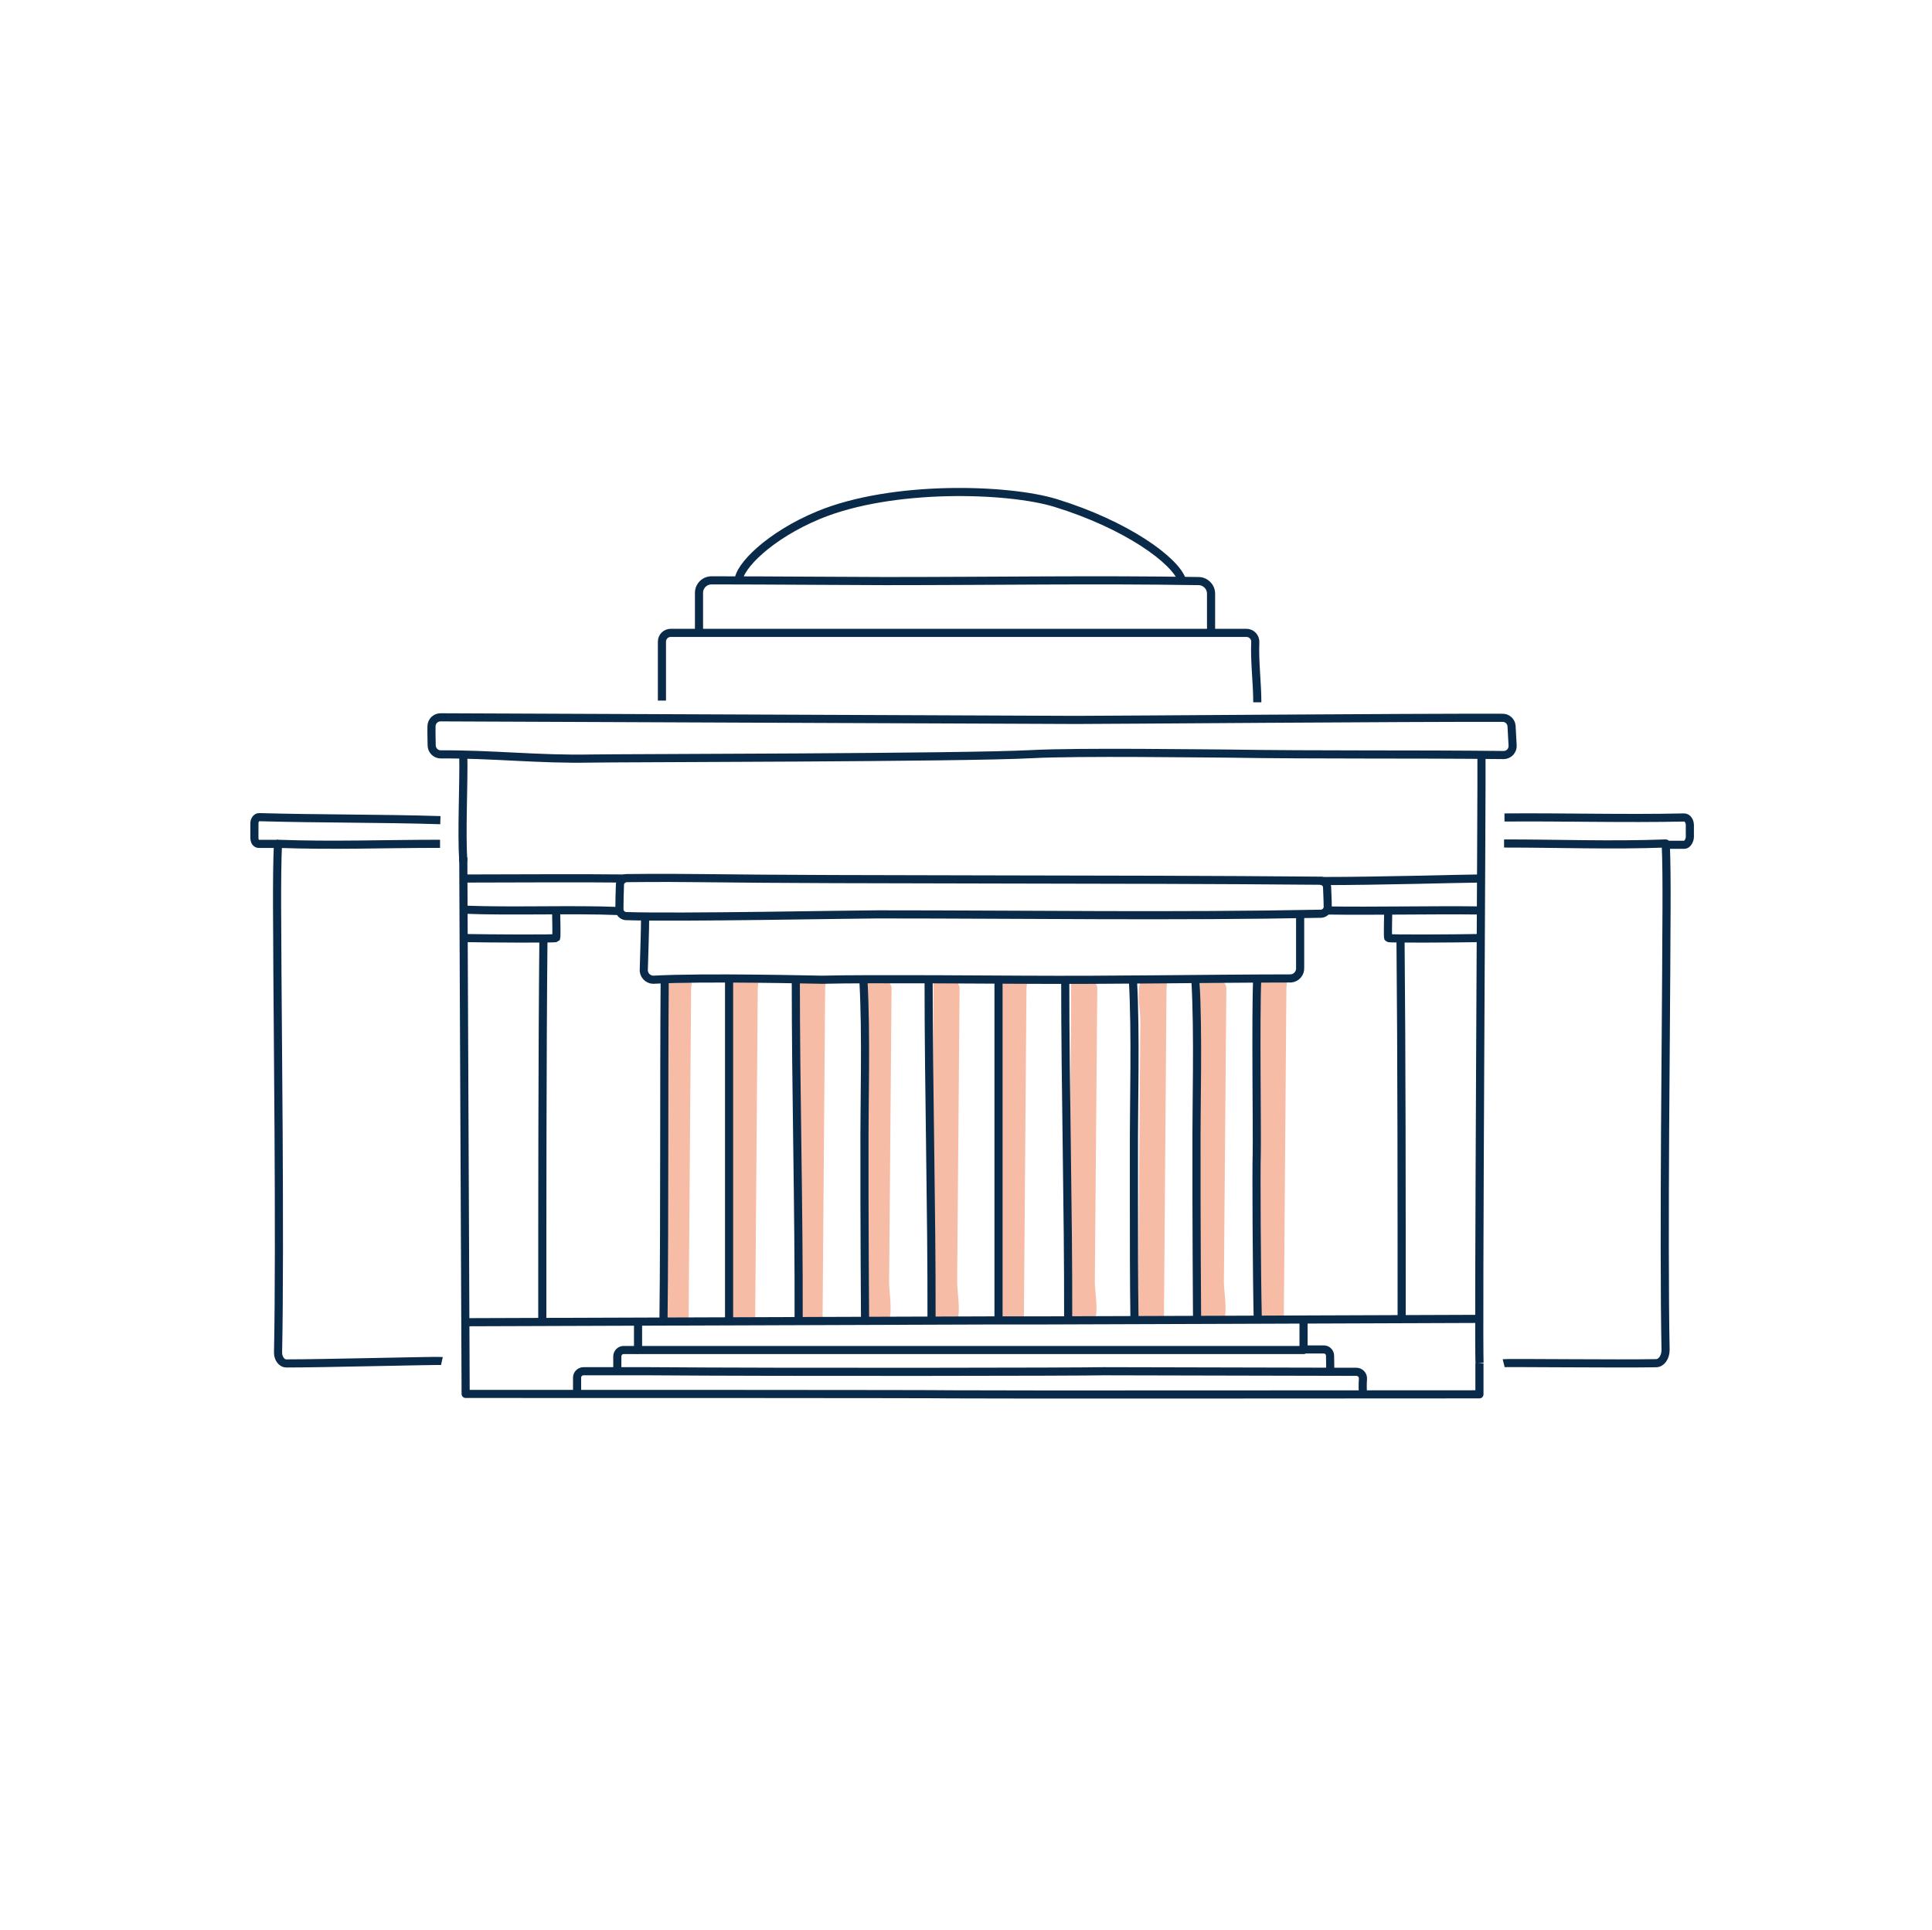
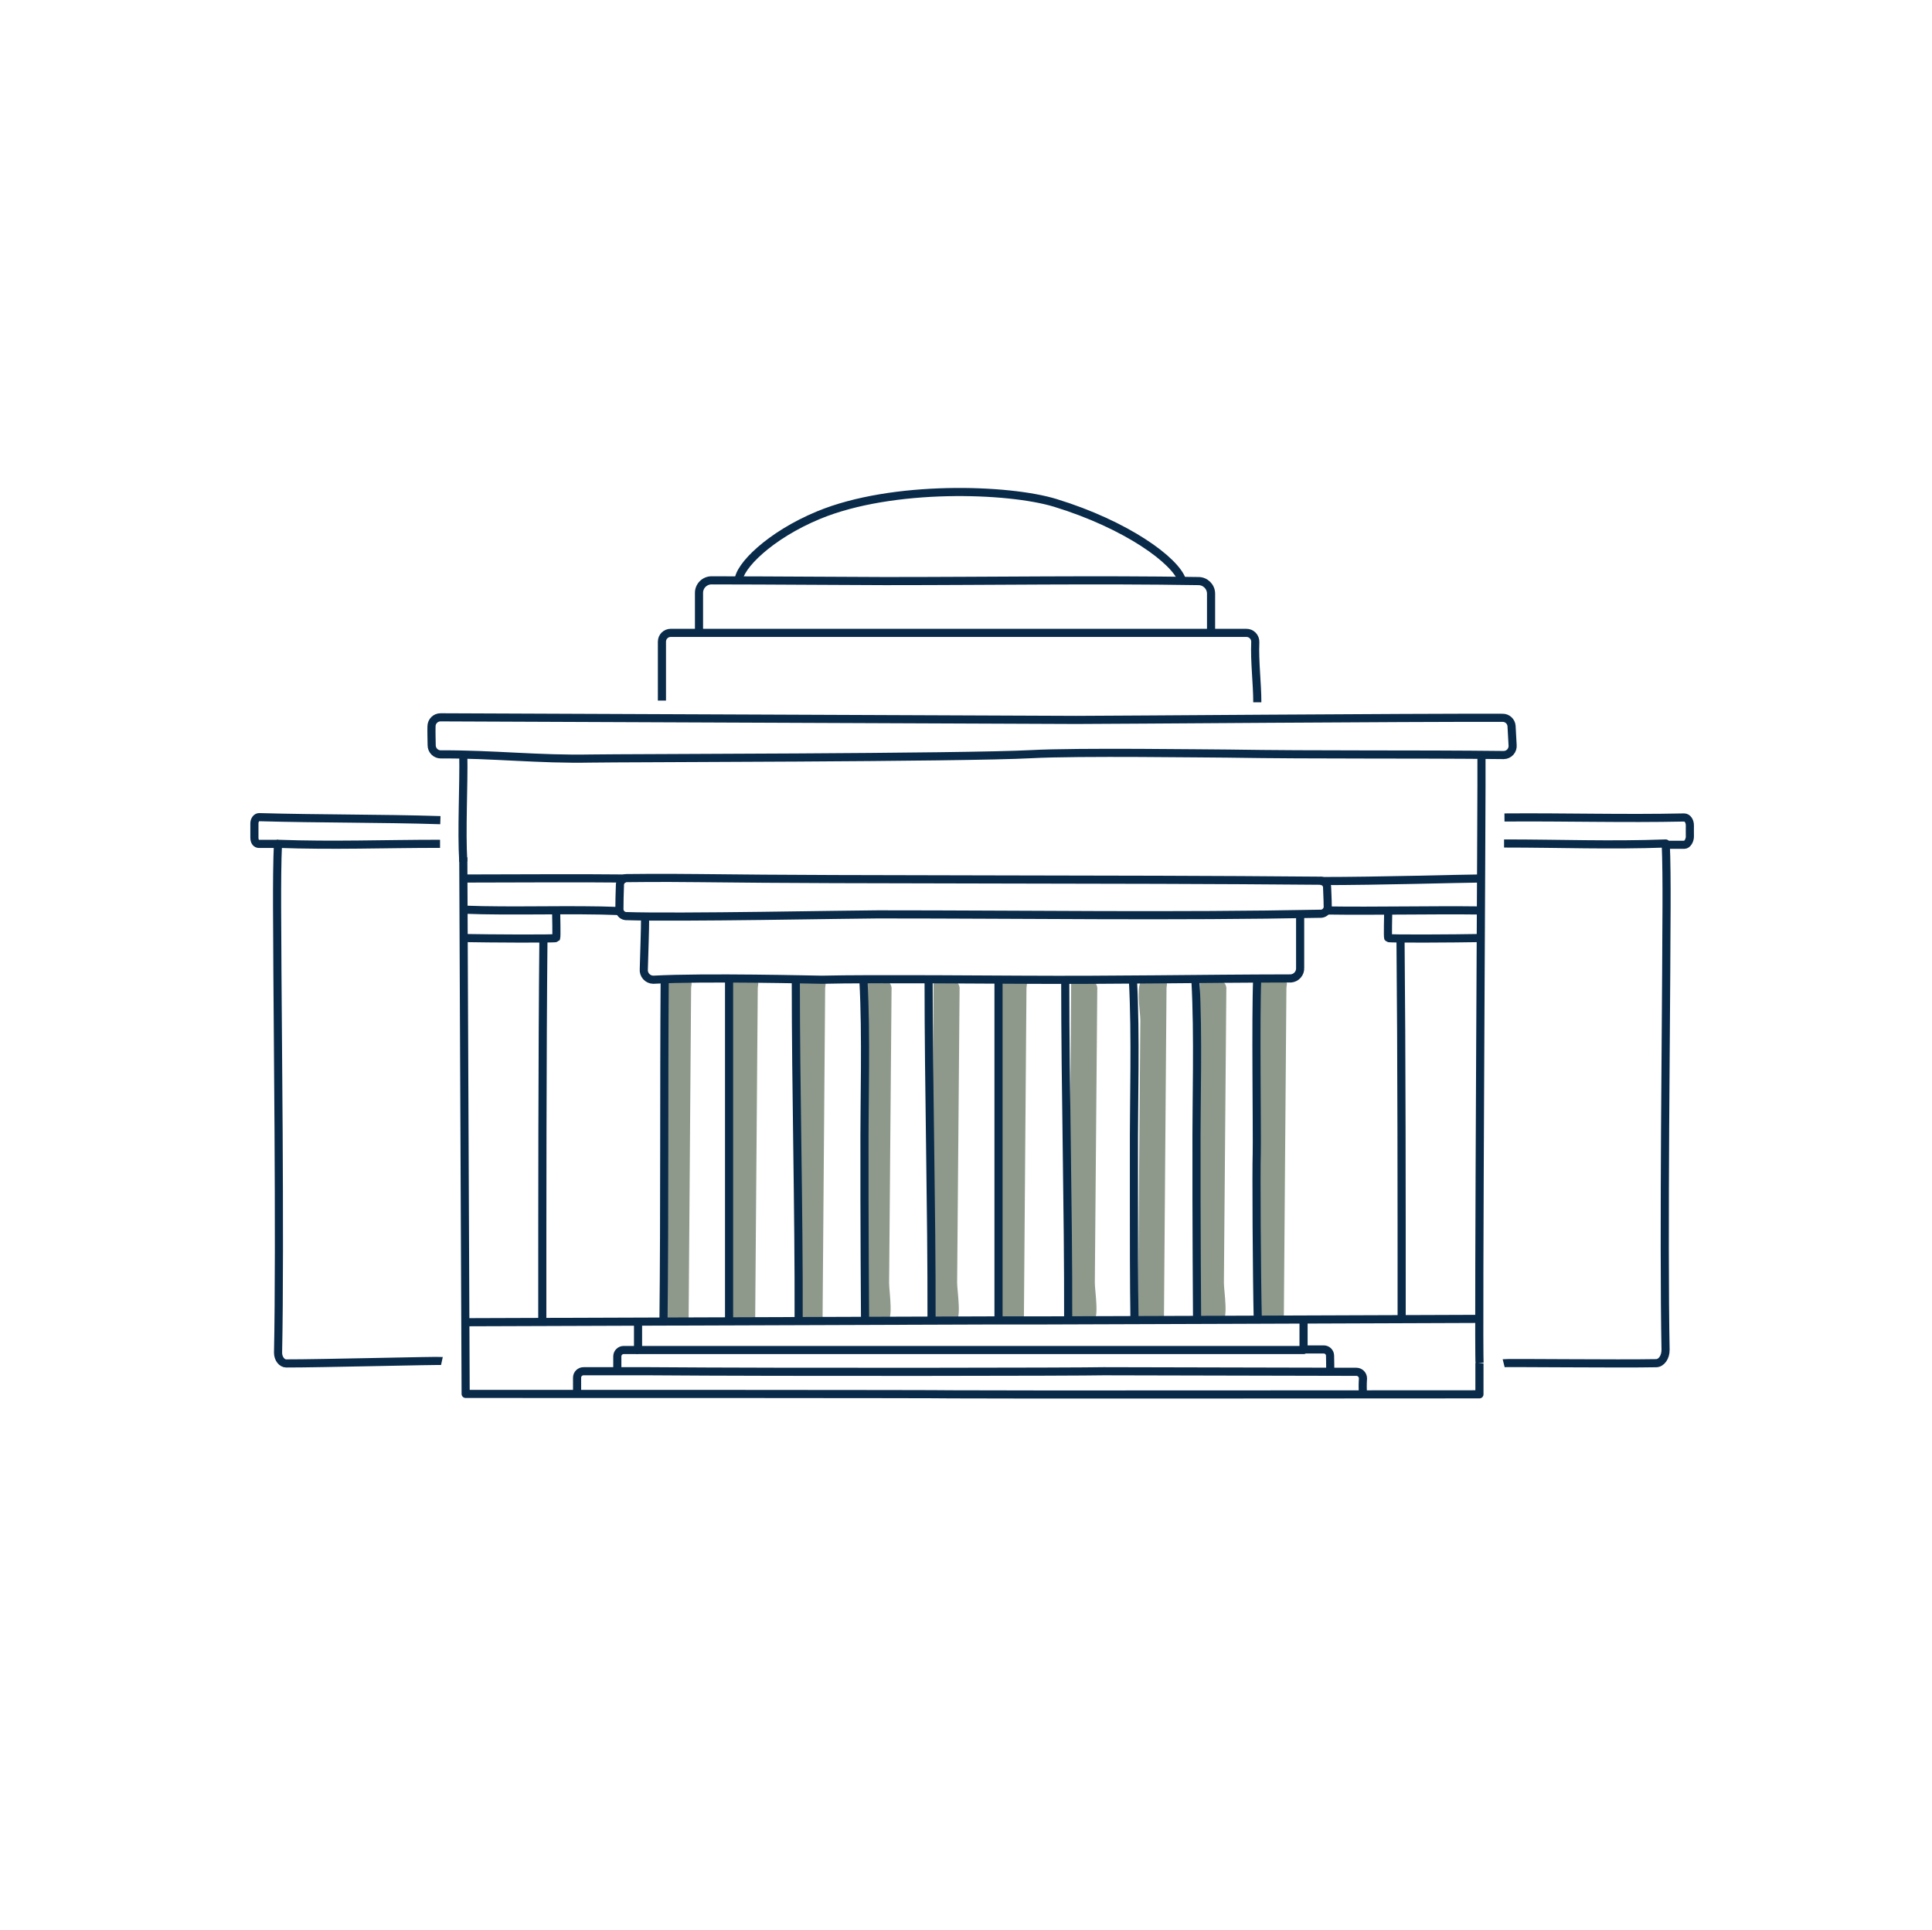
<svg xmlns="http://www.w3.org/2000/svg" viewBox="0 0 237.7 237.32">
  <defs>
-     <style>.cls-1{isolation:isolate;}.cls-2{opacity:0.73;}.cls-3{opacity:0.75;}.cls-4{opacity:0.04;mix-blend-mode:multiply;}.cls-5{opacity:0.8;}.cls-6{opacity:0.1;mix-blend-mode:hue;}.cls-7{opacity:0.85;}.cls-8{opacity:0.88;}.cls-9{opacity:0.95;}.cls-10{opacity:0.83;}.cls-11{opacity:0.93;}.cls-12{opacity:0.46;}.cls-13{fill:#f7bca5;}.cls-14{fill:none;stroke:#092a49;stroke-linejoin:round;}</style>
+     <style>.cls-1{isolation:isolate;}.cls-2{opacity:0.73;}.cls-3{opacity:0.75;}.cls-4{opacity:0.04;mix-blend-mode:multiply;}.cls-5{opacity:0.8;}.cls-6{opacity:0.1;mix-blend-mode:hue;}.cls-7{opacity:0.85;}.cls-8{opacity:0.88;}.cls-9{opacity:0.95;}.cls-10{opacity:0.83;}.cls-11{opacity:0.93;}.cls-12{opacity:0.46;}.cls-13{fill:#8e998b;}.cls-14{fill:none;stroke:#092a49;stroke-linejoin:round;}</style>
  </defs>
  <g class="cls-1">
    <g id="ICONS">
      <g id="PINK_BKGD" data-name="PINK BKGD">
        <path class="cls-13" d="M81.51,161.56a1.07,1.07,0,0,0,.2.77,1.05,1.05,0,0,0,.65.21l2.36.21.31-41.2c0-.27.18-.74-.08-.8a9.88,9.88,0,0,0-2.75-.16c-1.06.11-.38,3.86-.39,4.93l-.1,12Z" />
        <path class="cls-13" d="M89.71,161.56a1.07,1.07,0,0,0,.2.77,1,1,0,0,0,.65.21l2.35.21.32-41.2c0-.27.18-.74-.09-.8a9.85,9.85,0,0,0-2.75-.16c-1,.11-.37,3.86-.38,4.93l-.1,12Z" />
        <path class="cls-13" d="M98,161.56a1.07,1.07,0,0,0,.2.77,1,1,0,0,0,.65.21l2.35.21.32-41.2c0-.27.18-.74-.08-.8a9.88,9.88,0,0,0-2.75-.16c-1.06.11-.38,3.86-.39,4.93l-.1,12Z" />
        <path class="cls-13" d="M154.75,161.56a1.07,1.07,0,0,0,.2.77,1,1,0,0,0,.65.21l2.35.21.32-41.2c0-.27.18-.74-.08-.8a9.92,9.92,0,0,0-2.76-.16c-1.05.11-.37,3.86-.38,4.93l-.1,12Z" />
        <path class="cls-13" d="M122.77,161.56a1.07,1.07,0,0,0,.2.77,1,1,0,0,0,.65.21l2.35.21.32-41.2c0-.27.18-.74-.09-.8a9.85,9.85,0,0,0-2.75-.16c-1,.11-.37,3.86-.38,4.93l-.1,12Z" />
        <path class="cls-13" d="M140,161.56a1.07,1.07,0,0,0,.2.77,1,1,0,0,0,.65.21l2.35.21.32-41.2c0-.27.18-.74-.09-.8a9.85,9.85,0,0,0-2.75-.16c-1.05.11-.37,3.86-.38,4.93l-.1,12Z" />
        <path class="cls-13" d="M109.69,121.74a1.08,1.08,0,0,0-.2-.77,1,1,0,0,0-.65-.21l-2.35-.2-.32,41.19c0,.27-.18.74.09.81a10.24,10.24,0,0,0,2.75.15c1-.11.37-3.86.38-4.93l.1-11.95Z" />
        <path class="cls-13" d="M118.06,121.74a1.08,1.08,0,0,0-.2-.77,1,1,0,0,0-.65-.21l-2.35-.2-.32,41.19c0,.27-.18.74.09.81a10.24,10.24,0,0,0,2.75.15c1.05-.11.37-3.86.38-4.93l.1-11.95Z" />
        <path class="cls-13" d="M135,121.74a1.08,1.08,0,0,0-.2-.77,1.05,1.05,0,0,0-.65-.21l-2.36-.2-.31,41.19c0,.27-.18.74.08.81a10.28,10.28,0,0,0,2.75.15c1.06-.11.38-3.86.39-4.93l.1-11.95Z" />
        <path class="cls-13" d="M150.88,121.74a1.08,1.08,0,0,0-.2-.77,1.05,1.05,0,0,0-.65-.21l-2.36-.2-.31,41.19c0,.27-.18.74.08.81a10.28,10.28,0,0,0,2.75.15c1.06-.11.38-3.86.39-4.93l.1-11.95Z" />
      </g>
      <g id="LINES">
        <path class="cls-14" d="M54.37,167.42c-.32-.07-15,.31-19.16.3-.53,0-1-.59-1-1.32.28-13.33-.08-43.68-.08-46.93,0-4-.13-11.61.07-15.67,6.92.25,12.91,0,19.94,0" />
        <path class="cls-14" d="M54.18,100.89c-7.39-.23-14.91-.16-22.3-.37-.32,0-.59.36-.58.8,0,.62,0,1.15,0,1.7s.25.79.56.79c1.07,0,1.92,0,2.37,0" />
        <path class="cls-14" d="M57,106c-.24-3.83.08-9.41,0-13.24" />
        <path class="cls-14" d="M57.37,162.65l64.18-.22,6.08,0,24-.08,30.28-.11" />
        <path class="cls-14" d="M162.46,108.38c7.48,0,16.78-.29,19.49-.31" />
        <path class="cls-14" d="M56.93,108.07c5.87,0,14.13-.07,20.06,0" />
        <path class="cls-14" d="M76.21,111.75a.87.87,0,0,0,.76.94c6.21.22,27.94-.21,31-.21,18.91,0,36.3.28,54.6-.08a.88.88,0,0,0,.78-1c0-.81-.05-1.34-.07-2.17a.85.85,0,0,0-.78-.89c-25.49-.23-56.91-.08-76.46-.32-5.52-.06-8,0-9,0a.87.87,0,0,0-.77.94C76.23,110.23,76.21,110.72,76.21,111.75Z" />
        <path class="cls-14" d="M79.37,112.75c0,1.84-.11,4.35-.16,6.45a1.19,1.19,0,0,0,1.16,1.32c6.38-.35,20,0,20.75,0,5.87-.15,22.77,0,24.66,0,11.7.07,21.38-.14,33.05-.16a1.24,1.24,0,0,0,1.13-1.31c0-2.12,0-4.88,0-6.63" />
        <path class="cls-14" d="M57,115.39c3.21.06,11.33.11,11.42,0s0-2.83,0-3.51" />
        <path class="cls-14" d="M66.72,162.65c0-14.45,0-32.72.14-47.19" />
        <path class="cls-14" d="M185,167.69c.28-.07,14.33.09,18.75,0,.66,0,1.18-.75,1.17-1.65-.27-13.49.09-43.39.08-46.61,0-4,.13-11.61-.06-15.67-6.9.25-12.88,0-19.89,0" />
        <path class="cls-14" d="M185.1,100.56c7.38-.06,14.79.16,22.11,0,.39,0,.71.43.7,1s0,.92,0,1.36-.3,1-.68,1H205" />
        <path class="cls-14" d="M182.22,115.39c-3.21.06-11.33.11-11.42,0s0-2.83,0-3.51" />
        <path class="cls-14" d="M172.45,162.31c0-14.45,0-32.38-.14-46.85" />
        <path class="cls-14" d="M57.07,111.9c5.88.24,13.27-.07,19.15.17" />
        <path class="cls-14" d="M163.28,112c6.06.09,12.86-.08,18.92,0" />
        <path class="cls-14" d="M81.44,86.18c0-2.31,0-4.88,0-7.26a1.08,1.08,0,0,1,1.08-1.07l70.81,0A1.09,1.09,0,0,1,154.44,79c-.1,2.39.25,5.08.25,7.39" />
        <path class="cls-14" d="M86,77.85c0-1.21,0-3.27,0-4.92a1.54,1.54,0,0,1,1.55-1.54c6.55,0,19.54.1,21.33.09,13.75,0,25.77-.2,38.55,0A1.55,1.55,0,0,1,149,73c0,1.63,0,3.32,0,4.89" />
        <path class="cls-14" d="M90.88,71.43c0-1.7,3.78-5.56,9.85-8.07,9.09-3.75,23.33-3.27,29.13-1.49,8.71,2.67,14.81,7.09,15.58,9.56" />
        <path class="cls-14" d="M53.09,89.33a1.11,1.11,0,0,1,1.12-1.09l78.22.32c4,0,41.3-.3,52.44-.26a1.09,1.09,0,0,1,1.1,1l.13,2.36A1.11,1.11,0,0,1,185,92.88c-11.33-.13-22.68,0-34-.18-2.29,0-18.36-.24-24.1.07-8.36.45-50.38.47-54.16.54-6.49.13-12.11-.55-18.5-.51a1.12,1.12,0,0,1-1.13-1.13C53.1,90.92,53.07,90.08,53.09,89.33Z" />
        <path class="cls-14" d="M182.27,92.88c.06,2.27-.41,73.7-.23,74.81" />
        <path class="cls-14" d="M57,105.47c0,1.31.29,64.67.29,66,15.11,0,58.31,0,59.73.05,7.51.05,47.1,0,65,0,0-1.3,0-2.51,0-3.81" />
        <path class="cls-14" d="M78.5,162.6v3.47l25,0c19,0,37.93,0,56.88,0,0-.89,0-2.86,0-3.76" />
        <path class="cls-14" d="M160.37,166h2.5a.77.77,0,0,1,.77.76c0,.67.05,1.43,0,2" />
        <path class="cls-14" d="M71,171.42c0-.52,0-1.28,0-1.95a.79.79,0,0,1,.8-.79c2.74,0,5.6,0,8.14,0,16.65.13,53.25.07,55.85,0,2.18,0,24.06.06,31.1.07a.81.81,0,0,1,.8.84,12.64,12.64,0,0,0,0,1.84" />
        <path class="cls-14" d="M78.5,166.07c-.48,0-1.16,0-1.77,0a.78.78,0,0,0-.78.77c0,.63,0,1.29,0,1.85" />
        <path class="cls-14" d="M81.78,120.4c-.1,13.76,0,28.56-.15,42.2" />
        <path class="cls-14" d="M89.7,120.5v42" />
        <path class="cls-14" d="M106.23,120.59c.38,7,.09,14.72.13,21.71l0,5.28c0,4.62.05,10.19.07,14.81" />
        <path class="cls-14" d="M114.25,120.5c0,13.7.39,28,.36,41.84" />
        <path class="cls-14" d="M97.91,120.5c0,13.7.39,28,.35,41.84" />
        <path class="cls-14" d="M122.85,120.5v42" />
        <path class="cls-14" d="M139.39,120.59c.37,7,.09,14.72.12,21.71l0,5.28c0,4.62,0,10.19.07,14.81" />
        <path class="cls-14" d="M147.08,120.59c.38,7,.09,14.72.13,21.71l0,5.28c0,4.62.05,10.19.07,14.81" />
        <path class="cls-14" d="M131.06,120.5c0,13.7.39,28,.36,41.84" />
        <path class="cls-14" d="M154.68,120.39c-.21,4.72,0,18.9-.06,21.58-.07,1.82,0,15,.13,20.46" />
      </g>
    </g>
  </g>
</svg>
